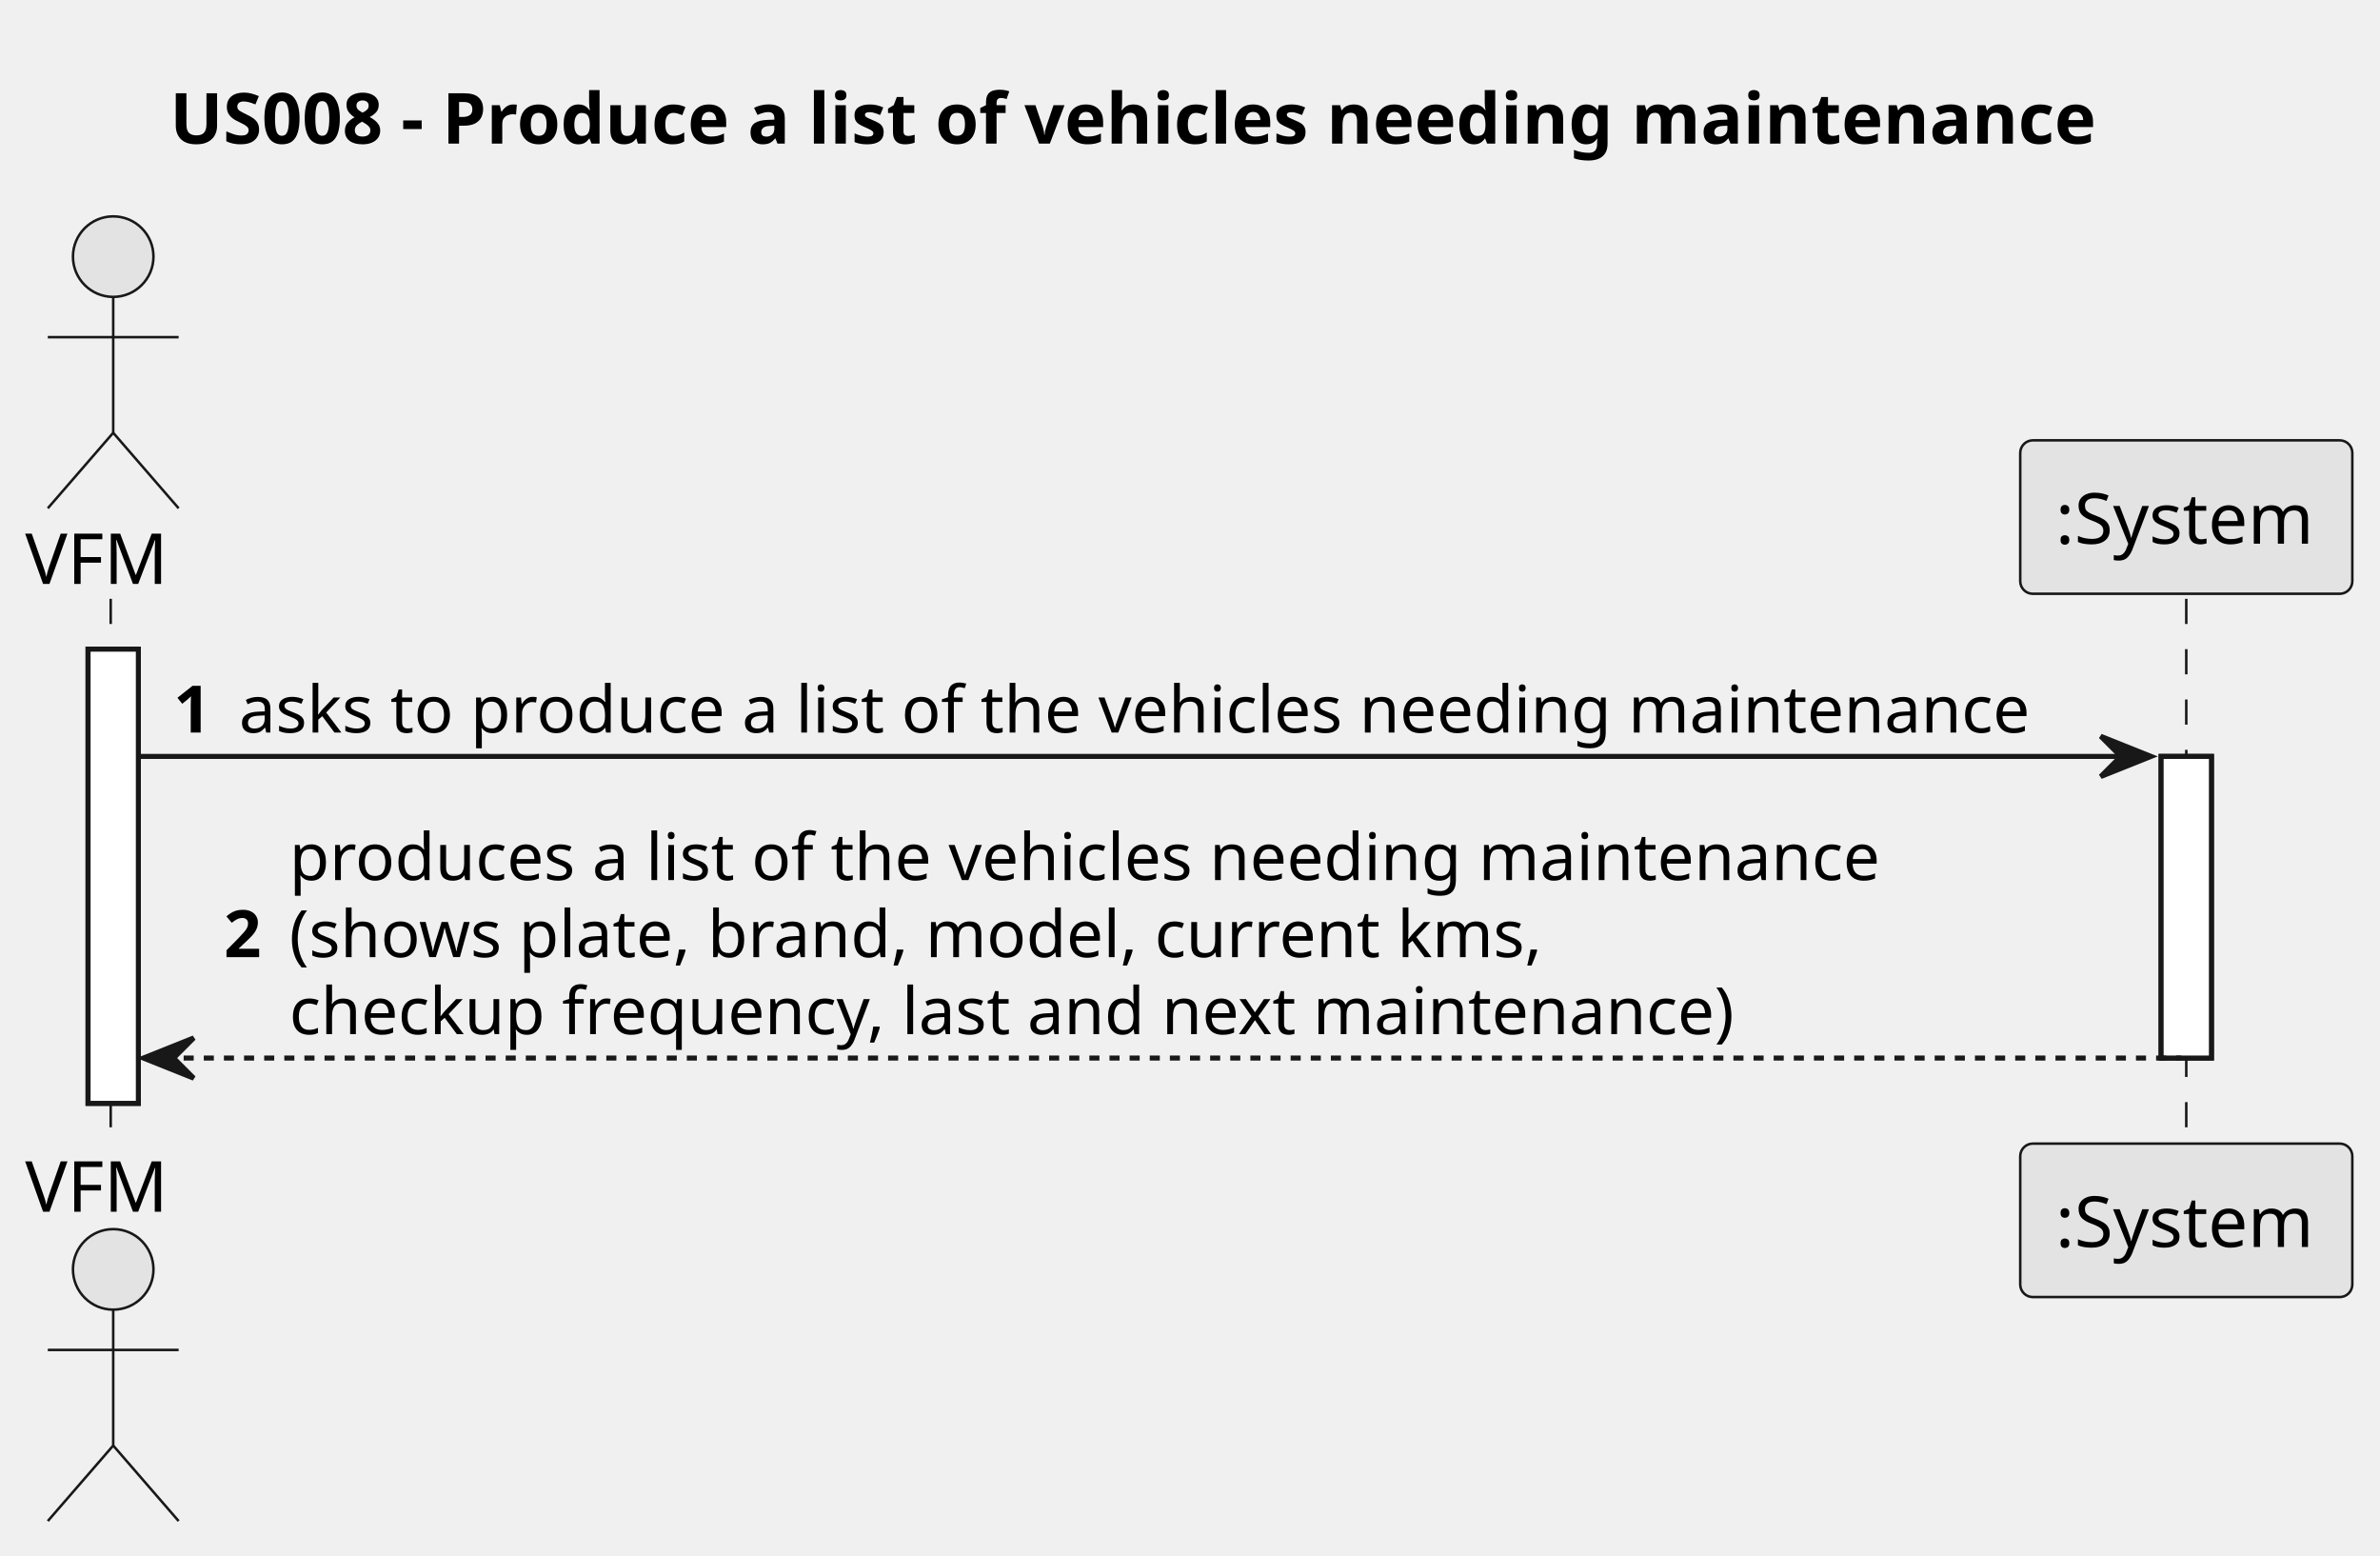
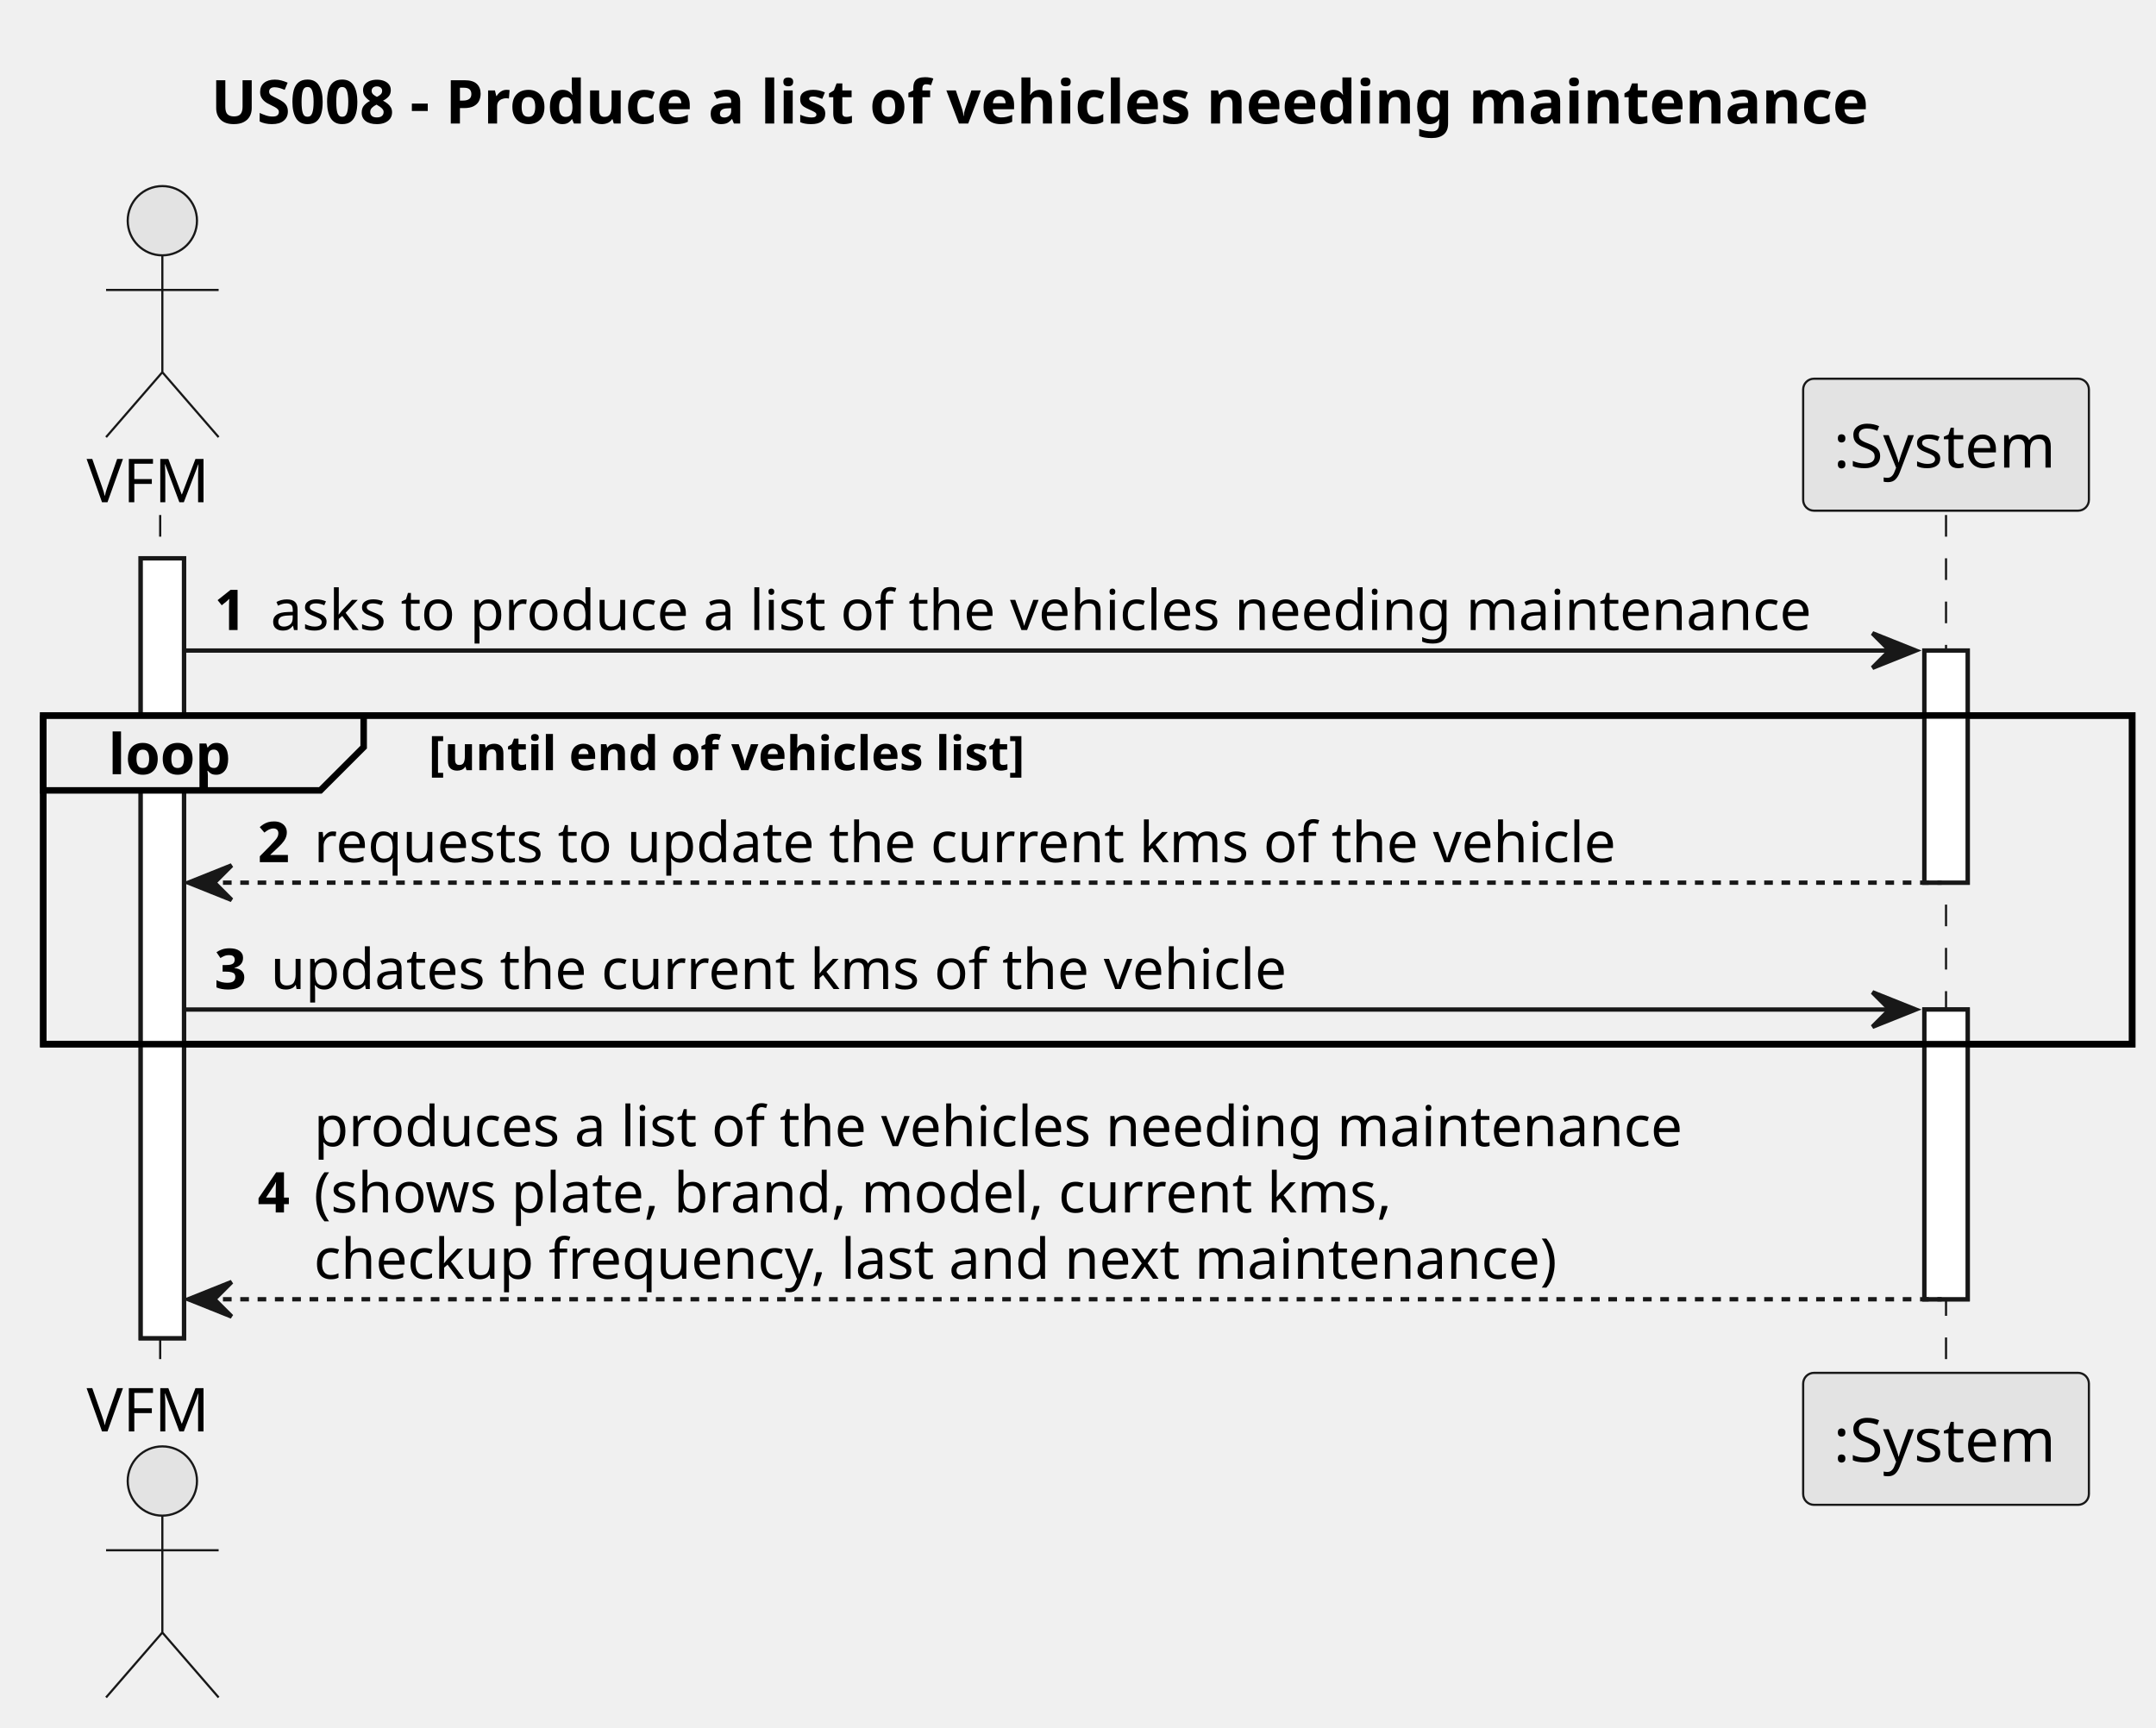
- <svg xmlns="http://www.w3.org/2000/svg" contentStyleType="text/css" height="309px" preserveAspectRatio="none" style="width:473px;height:309px;background:#FFFFFF;" version="1.1" viewBox="0 0 473 309" width="473px" zoomAndPan="magnify">
+ <svg xmlns="http://www.w3.org/2000/svg" contentStyleType="text/css" height="399px" preserveAspectRatio="none" style="width:498px;height:399px;background:#FFFFFF;" version="1.1" viewBox="0 0 498 399" width="498px" zoomAndPan="magnify">
  <defs />
  <g>
-     <text fill="#000000" font-family="sans-serif" font-size="14" font-weight="bold" lengthAdjust="spacing" textLength="404" x="33.75" y="28.535">US008 - Produce a list of vehicles needing maintenance</text>
-     <rect fill="#FFFFFF" height="90.242" style="stroke:#181818;stroke-width:1.0;" width="10" x="17.5" y="128.977" />
-     <rect fill="#FFFFFF" height="59.932" style="stroke:#181818;stroke-width:1.0;" width="10" x="429.5" y="150.287" />
-     <line style="stroke:#181818;stroke-width:0.5;stroke-dasharray:5.0,5.0;" x1="22" x2="22" y1="118.977" y2="228.219" />
-     <line style="stroke:#181818;stroke-width:0.5;stroke-dasharray:5.0,5.0;" x1="434.5" x2="434.5" y1="118.977" y2="228.219" />
-     <text fill="#000000" font-family="sans-serif" font-size="14" lengthAdjust="spacing" textLength="29" x="5" y="116.023">VFM</text>
-     <ellipse cx="22.5" cy="50.988" fill="#E3E3E3" rx="8" ry="8" style="stroke:#181818;stroke-width:0.5;" />
-     <path d="M22.5,58.988 L22.5,85.988 M9.5,66.988 L35.5,66.988 M22.5,85.988 L9.5,100.988 M22.5,85.988 L35.5,100.988 " fill="none" style="stroke:#181818;stroke-width:0.5;" />
-     <text fill="#000000" font-family="sans-serif" font-size="14" lengthAdjust="spacing" textLength="29" x="5" y="240.754">VFM</text>
-     <ellipse cx="22.5" cy="252.207" fill="#E3E3E3" rx="8" ry="8" style="stroke:#181818;stroke-width:0.5;" />
-     <path d="M22.5,260.207 L22.5,287.207 M9.5,268.207 L35.5,268.207 M22.5,287.207 L9.5,302.207 M22.5,287.207 L35.5,302.207 " fill="none" style="stroke:#181818;stroke-width:0.5;" />
-     <rect fill="#E3E3E3" height="30.488" rx="2.5" ry="2.5" style="stroke:#181818;stroke-width:0.5;" width="66" x="401.5" y="87.488" />
-     <text fill="#000000" font-family="sans-serif" font-size="14" lengthAdjust="spacing" textLength="52" x="408.5" y="108.023">:System</text>
-     <rect fill="#E3E3E3" height="30.488" rx="2.5" ry="2.5" style="stroke:#181818;stroke-width:0.5;" width="66" x="401.5" y="227.219" />
-     <text fill="#000000" font-family="sans-serif" font-size="14" lengthAdjust="spacing" textLength="52" x="408.5" y="247.754">:System</text>
-     <rect fill="#FFFFFF" height="90.242" style="stroke:#181818;stroke-width:1.0;" width="10" x="17.5" y="128.977" />
-     <rect fill="#FFFFFF" height="59.932" style="stroke:#181818;stroke-width:1.0;" width="10" x="429.5" y="150.287" />
-     <polygon fill="#181818" points="417.5,146.287,427.5,150.287,417.5,154.287,421.5,150.287" style="stroke:#181818;stroke-width:1.0;" />
-     <line style="stroke:#181818;stroke-width:1.0;" x1="27.5" x2="423.5" y1="150.287" y2="150.287" />
-     <text fill="#000000" font-family="sans-serif" font-size="13" font-weight="bold" lengthAdjust="spacing" textLength="9" x="34.5" y="145.545">1</text>
-     <text fill="#000000" font-family="sans-serif" font-size="13" lengthAdjust="spacing" textLength="370" x="47.5" y="145.545">asks to produce a list of the vehicles needing maintenance</text>
-     <polygon fill="#181818" points="38.5,206.219,28.5,210.219,38.5,214.219,34.5,210.219" style="stroke:#181818;stroke-width:1.0;" />
-     <line style="stroke:#181818;stroke-width:1.0;stroke-dasharray:2.0,2.0;" x1="32.5" x2="433.5" y1="210.219" y2="210.219" />
-     <text fill="#000000" font-family="sans-serif" font-size="13" font-weight="bold" lengthAdjust="spacing" textLength="9" x="44.5" y="190.166">2</text>
-     <text fill="#000000" font-family="sans-serif" font-size="13" lengthAdjust="spacing" textLength="327" x="57.5" y="174.856">produces a list of the vehicles needing maintenance</text>
-     <text fill="#000000" font-family="sans-serif" font-size="13" lengthAdjust="spacing" textLength="258" x="57.5" y="190.166">(shows plate, brand, model, current kms,</text>
-     <text fill="#000000" font-family="sans-serif" font-size="13" lengthAdjust="spacing" textLength="297" x="57.5" y="205.477">checkup frequency, last and next maintenance)</text>
+     <text fill="#000000" font-family="sans-serif" font-size="14" font-weight="bold" lengthAdjust="spacing" textLength="404" x="48.75" y="28.535">US008 - Produce a list of vehicles needing maintenance</text>
+     <rect fill="#FFFFFF" height="180.174" style="stroke:#181818;stroke-width:1.0;" width="10" x="32.5" y="128.977" />
+     <rect fill="#FFFFFF" height="53.621" style="stroke:#181818;stroke-width:1.0;" width="10" x="444.5" y="150.287" />
+     <rect fill="#FFFFFF" height="66.932" style="stroke:#181818;stroke-width:1.0;" width="10" x="444.5" y="233.219" />
+     <rect fill="none" height="75.932" style="stroke:#000000;stroke-width:1.5;" width="482.5" x="10" y="165.287" />
+     <line style="stroke:#181818;stroke-width:0.5;stroke-dasharray:5.0,5.0;" x1="37" x2="37" y1="118.977" y2="318.15" />
+     <line style="stroke:#181818;stroke-width:0.5;stroke-dasharray:5.0,5.0;" x1="449.5" x2="449.5" y1="118.977" y2="318.15" />
+     <text fill="#000000" font-family="sans-serif" font-size="14" lengthAdjust="spacing" textLength="29" x="20" y="116.023">VFM</text>
+     <ellipse cx="37.5" cy="50.988" fill="#E3E3E3" rx="8" ry="8" style="stroke:#181818;stroke-width:0.5;" />
+     <path d="M37.5,58.988 L37.5,85.988 M24.5,66.988 L50.5,66.988 M37.5,85.988 L24.5,100.988 M37.5,85.988 L50.5,100.988 " fill="none" style="stroke:#181818;stroke-width:0.5;" />
+     <text fill="#000000" font-family="sans-serif" font-size="14" lengthAdjust="spacing" textLength="29" x="20" y="330.685">VFM</text>
+     <ellipse cx="37.5" cy="342.139" fill="#E3E3E3" rx="8" ry="8" style="stroke:#181818;stroke-width:0.5;" />
+     <path d="M37.5,350.139 L37.5,377.139 M24.5,358.139 L50.5,358.139 M37.5,377.139 L24.5,392.139 M37.5,377.139 L50.5,392.139 " fill="none" style="stroke:#181818;stroke-width:0.5;" />
+     <rect fill="#E3E3E3" height="30.488" rx="2.5" ry="2.5" style="stroke:#181818;stroke-width:0.5;" width="66" x="416.5" y="87.488" />
+     <text fill="#000000" font-family="sans-serif" font-size="14" lengthAdjust="spacing" textLength="52" x="423.5" y="108.023">:System</text>
+     <rect fill="#E3E3E3" height="30.488" rx="2.5" ry="2.5" style="stroke:#181818;stroke-width:0.5;" width="66" x="416.5" y="317.15" />
+     <text fill="#000000" font-family="sans-serif" font-size="14" lengthAdjust="spacing" textLength="52" x="423.5" y="337.685">:System</text>
+     <rect fill="#FFFFFF" height="180.174" style="stroke:#181818;stroke-width:1.0;" width="10" x="32.5" y="128.977" />
+     <rect fill="#FFFFFF" height="53.621" style="stroke:#181818;stroke-width:1.0;" width="10" x="444.5" y="150.287" />
+     <rect fill="#FFFFFF" height="66.932" style="stroke:#181818;stroke-width:1.0;" width="10" x="444.5" y="233.219" />
+     <polygon fill="#181818" points="432.5,146.287,442.5,150.287,432.5,154.287,436.5,150.287" style="stroke:#181818;stroke-width:1.0;" />
+     <line style="stroke:#181818;stroke-width:1.0;" x1="42.5" x2="438.5" y1="150.287" y2="150.287" />
+     <text fill="#000000" font-family="sans-serif" font-size="13" font-weight="bold" lengthAdjust="spacing" textLength="9" x="49.5" y="145.545">1</text>
+     <text fill="#000000" font-family="sans-serif" font-size="13" lengthAdjust="spacing" textLength="370" x="62.5" y="145.545">asks to produce a list of the vehicles needing maintenance</text>
+     <path d="M10,165.287 L84,165.287 L84,172.598 L74,182.598 L10,182.598 L10,165.287 " fill="#EEEEEE" style="stroke:#000000;stroke-width:1.5;" />
+     <rect fill="none" height="75.932" style="stroke:#000000;stroke-width:1.5;" width="482.5" x="10" y="165.287" />
+     <text fill="#000000" font-family="sans-serif" font-size="13" font-weight="bold" lengthAdjust="spacing" textLength="29" x="25" y="178.856">loop</text>
+     <text fill="#000000" font-family="sans-serif" font-size="11" font-weight="bold" lengthAdjust="spacing" textLength="146" x="99" y="177.922">[until end of vehicles list]</text>
+     <polygon fill="#181818" points="53.5,199.908,43.5,203.908,53.5,207.908,49.5,203.908" style="stroke:#181818;stroke-width:1.0;" />
+     <line style="stroke:#181818;stroke-width:1.0;stroke-dasharray:2.0,2.0;" x1="47.5" x2="448.5" y1="203.908" y2="203.908" />
+     <text fill="#000000" font-family="sans-serif" font-size="13" font-weight="bold" lengthAdjust="spacing" textLength="9" x="59.5" y="199.166">2</text>
+     <text fill="#000000" font-family="sans-serif" font-size="13" lengthAdjust="spacing" textLength="311" x="72.5" y="199.166">requests to update the current kms of the vehicle</text>
+     <polygon fill="#181818" points="432.5,229.219,442.5,233.219,432.5,237.219,436.5,233.219" style="stroke:#181818;stroke-width:1.0;" />
+     <line style="stroke:#181818;stroke-width:1.0;" x1="42.5" x2="438.5" y1="233.219" y2="233.219" />
+     <text fill="#000000" font-family="sans-serif" font-size="13" font-weight="bold" lengthAdjust="spacing" textLength="9" x="49.5" y="228.477">3</text>
+     <text fill="#000000" font-family="sans-serif" font-size="13" lengthAdjust="spacing" textLength="243" x="62.5" y="228.477">updates the current kms of the vehicle</text>
+     <polygon fill="#181818" points="53.5,296.15,43.5,300.15,53.5,304.15,49.5,300.15" style="stroke:#181818;stroke-width:1.0;" />
+     <line style="stroke:#181818;stroke-width:1.0;stroke-dasharray:2.0,2.0;" x1="47.5" x2="448.5" y1="300.15" y2="300.15" />
+     <text fill="#000000" font-family="sans-serif" font-size="13" font-weight="bold" lengthAdjust="spacing" textLength="9" x="59.5" y="280.098">4</text>
+     <text fill="#000000" font-family="sans-serif" font-size="13" lengthAdjust="spacing" textLength="327" x="72.5" y="264.787">produces a list of the vehicles needing maintenance</text>
+     <text fill="#000000" font-family="sans-serif" font-size="13" lengthAdjust="spacing" textLength="258" x="72.5" y="280.098">(shows plate, brand, model, current kms,</text>
+     <text fill="#000000" font-family="sans-serif" font-size="13" lengthAdjust="spacing" textLength="297" x="72.5" y="295.408">checkup frequency, last and next maintenance)</text>
  </g>
</svg>
